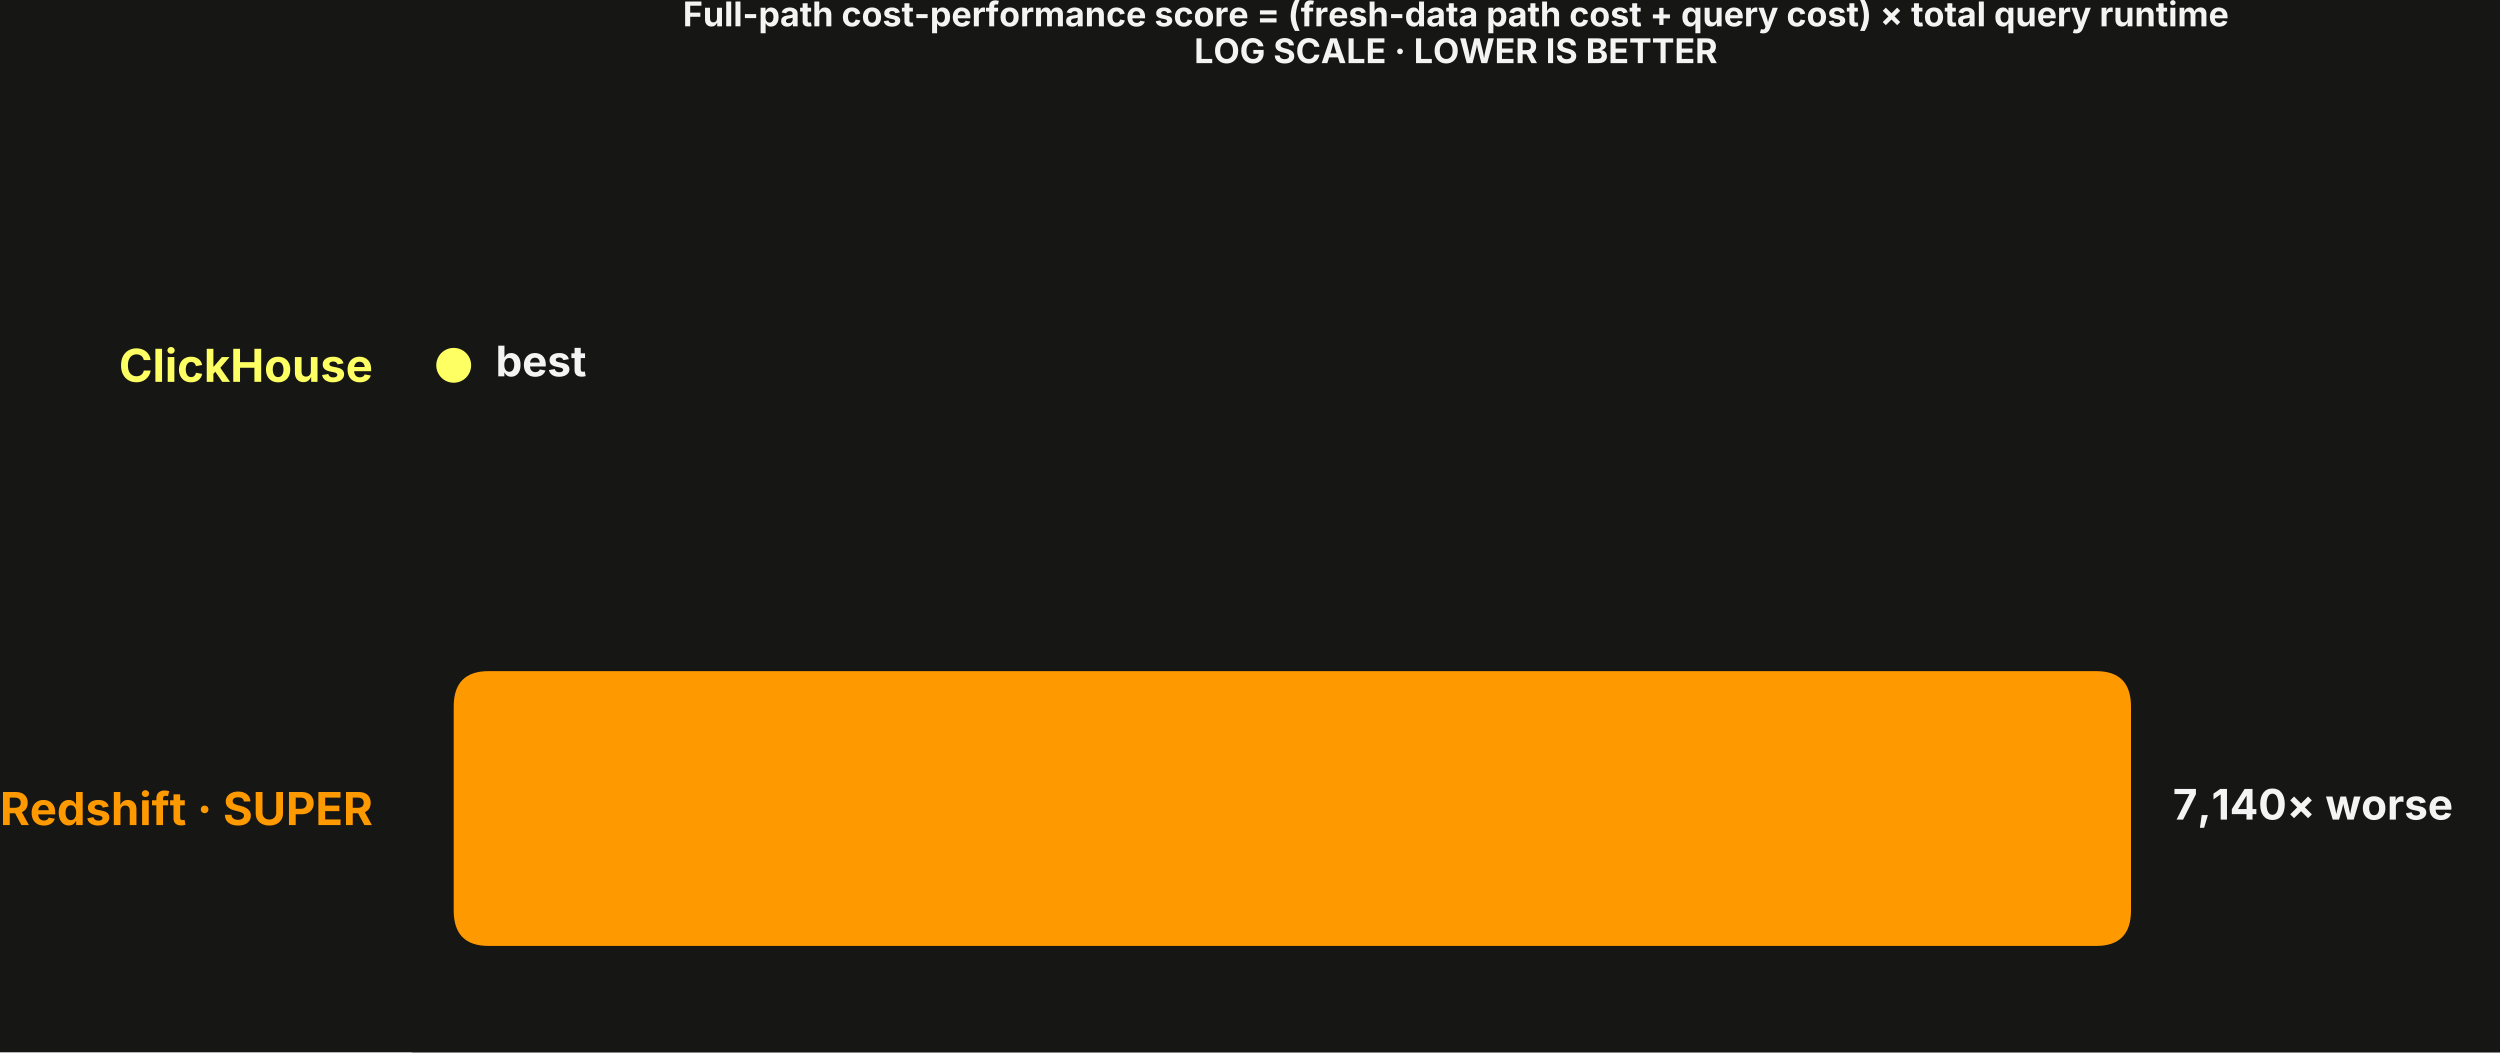
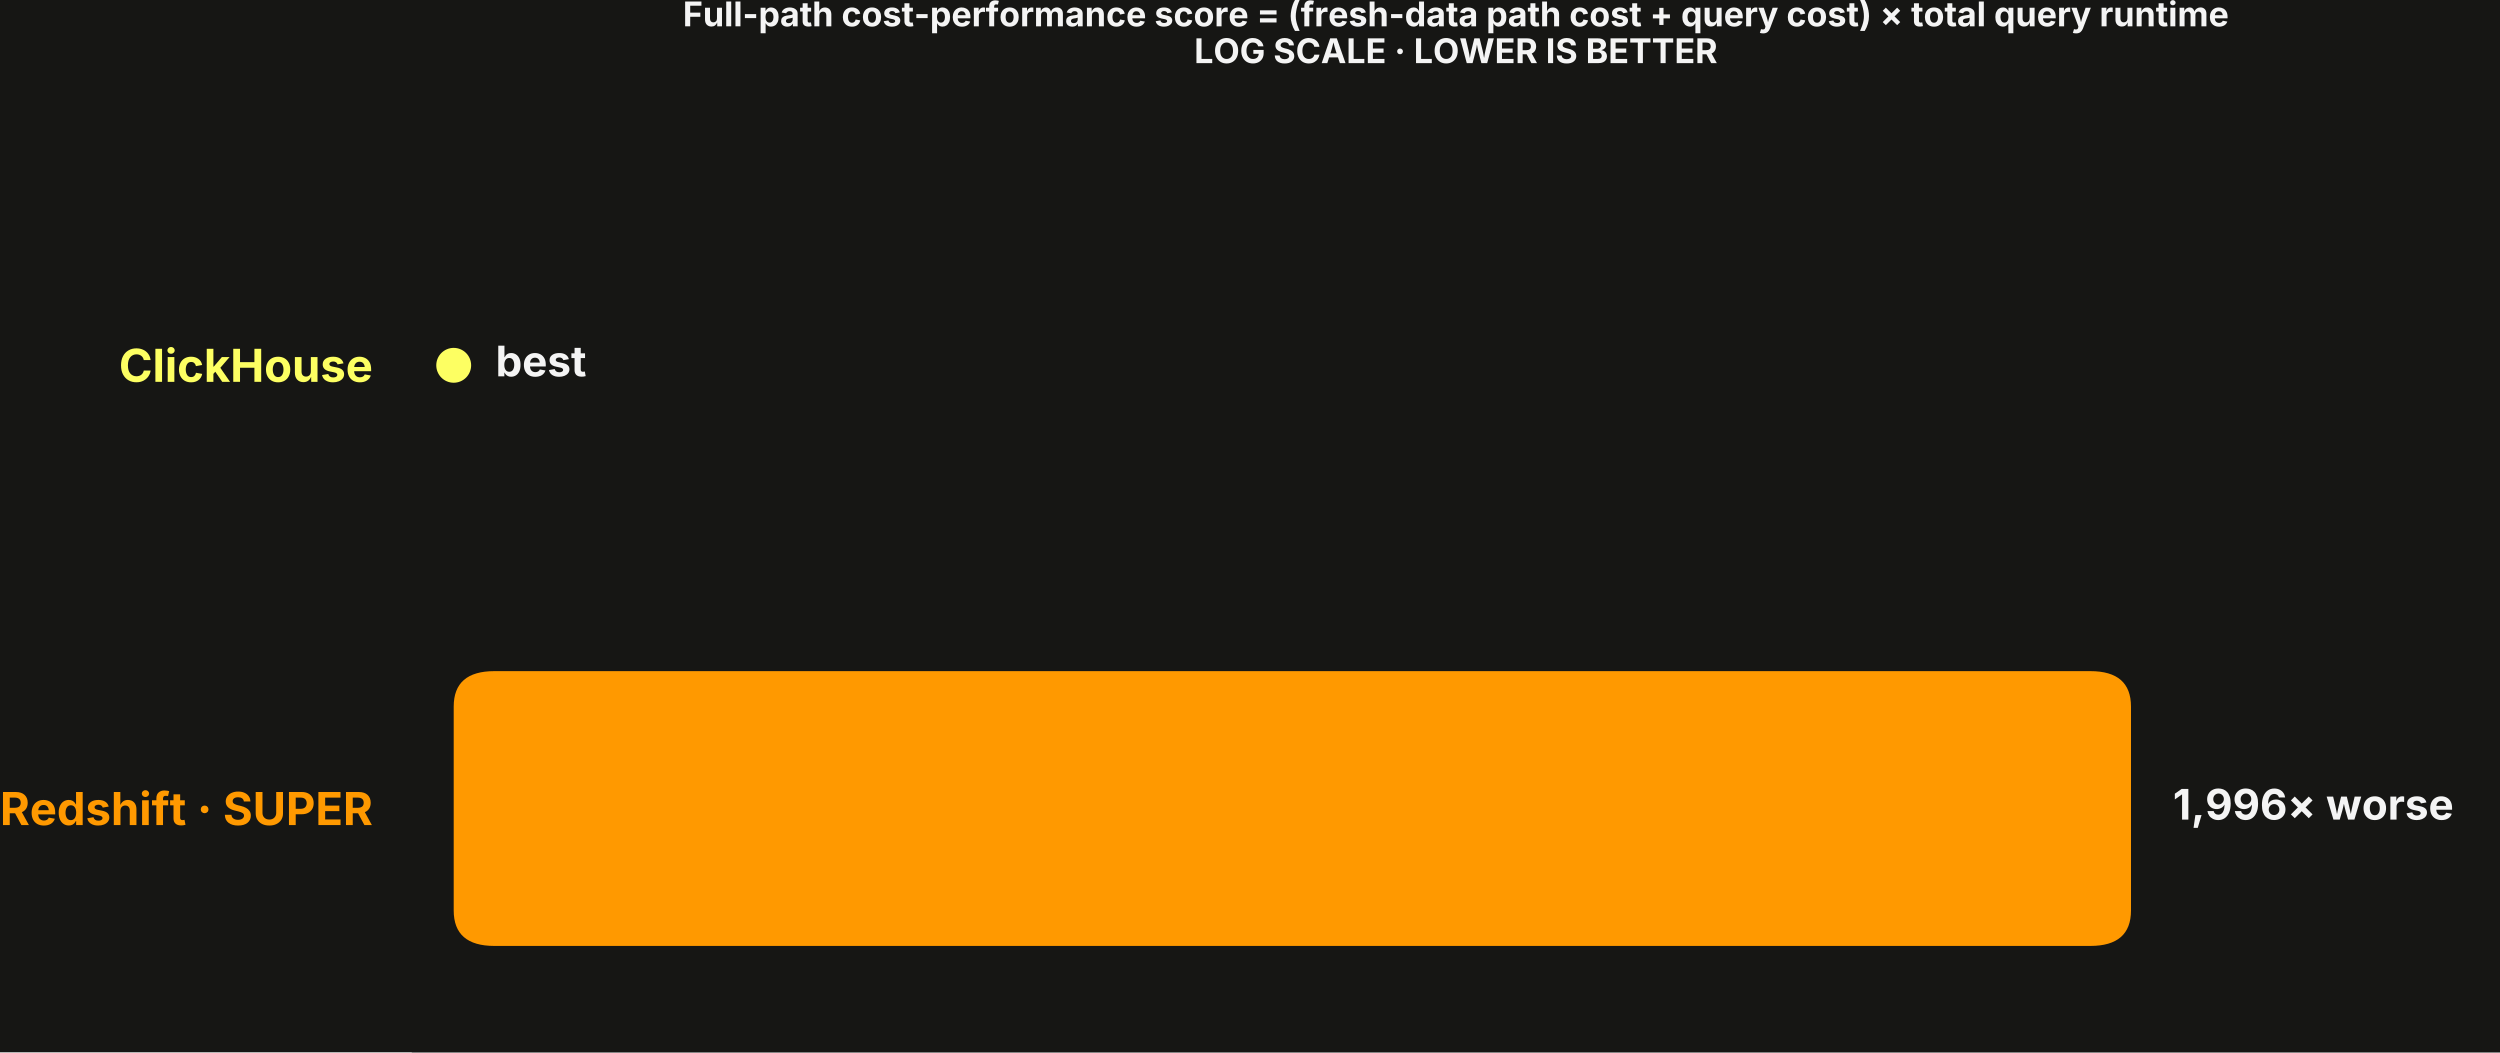
<svg xmlns="http://www.w3.org/2000/svg" xmlns:xlink="http://www.w3.org/1999/xlink" width="770.461pt" height="324.305pt" viewBox="0 0 770.461 324.305" version="1.1">
  <defs>
    <style type="text/css">*{stroke-linejoin: round; stroke-linecap: butt}</style>
  </defs>
  <g id="figure_1">
    <g id="patch_1">
      <path d="M 0 324.305  L 770.461 324.305  L 770.461 0  L 0 0  z " style="fill: #161614" />
    </g>
    <g id="axes_1">
      <g id="patch_2">
        <path d="M 126.901 324.305  L 770.461 324.305  L 770.461 37.456  L 126.901 37.456  z " style="fill: #161614" />
      </g>
      <g id="patch_3">
-         <path d="M 150.554 291.522  L 646.008 291.522  Q 656.739 291.522 656.739 280.594  L 656.739 217.761  Q 656.739 206.833 646.008 206.833  L 150.554 206.833  Q 139.824 206.833 139.824 217.761  L 139.824 280.594  Q 139.824 291.522 150.554 291.522  z " clip-path="url(#p7a62315158)" style="fill: #ff9900" />
+         <path d="M 152.355 291.522  L 644.208 291.522  Q 656.739 291.522 656.739 280.594  L 656.739 217.761  Q 656.739 206.833 644.208 206.833  L 152.355 206.833  Q 139.824 206.833 139.824 217.761  L 139.824 280.594  Q 139.824 291.522 152.355 291.522  z " clip-path="url(#p4e7bd87a25)" style="fill: #ff9900" />
      </g>
      <g id="matplotlib.axis_1" />
      <g id="matplotlib.axis_2">
        <g id="ytick_1">
          <g id="line2d_1" />
          <g id="text_1">
            <g style="fill: #fdff62" transform="translate(36.65812 117.6759) scale(0.14 -0.14)">
              <defs>
                <path id="Inter-Bold-43" d="M 2456 -63  Q 1834 -63 1346 218  Q 859 500 576 1034  Q 294 1569 294 2325  Q 294 3084 578 3620  Q 863 4156 1353 4437  Q 1844 4719 2456 4719  Q 2984 4719 3412 4523  Q 3841 4328 4116 3958  Q 4391 3588 4459 3066  L 3494 3066  Q 3428 3444 3151 3658  Q 2875 3872 2475 3872  Q 1931 3872 1597 3469  Q 1263 3066 1263 2325  Q 1263 1569 1598 1176  Q 1934 784 2472 784  Q 2869 784 3148 998  Q 3428 1213 3497 1594  L 4463 1594  Q 4409 1159 4156 782  Q 3903 406 3473 171  Q 3044 -63 2456 -63  z " transform="scale(0.015625)" />
                <path id="Inter-Bold-6c" d="M 1338 4656  L 1338 0  L 400 0  L 400 4656  L 1338 4656  z " transform="scale(0.015625)" />
                <path id="Inter-Bold-69" d="M 400 0  L 400 3494  L 1338 3494  L 1338 0  L 400 0  z M 871 3950  Q 658 3950 508 4090  Q 358 4231 358 4431  Q 358 4631 508 4772  Q 658 4913 871 4913  Q 1083 4913 1234 4772  Q 1386 4631 1386 4431  Q 1386 4231 1234 4090  Q 1083 3950 871 3950  z " transform="scale(0.015625)" />
                <path id="Inter-Bold-63" d="M 1963 -69  Q 1434 -69 1051 157  Q 669 384 461 789  Q 253 1194 253 1731  Q 253 2272 461 2678  Q 669 3084 1051 3311  Q 1434 3538 1963 3538  Q 2584 3538 3000 3227  Q 3416 2916 3516 2375  L 2644 2213  Q 2584 2484 2414 2642  Q 2244 2800 1972 2800  Q 1597 2800 1403 2504  Q 1209 2209 1209 1734  Q 1209 1266 1403 967  Q 1597 669 1972 669  Q 2244 669 2419 833  Q 2594 997 2650 1278  L 3522 1119  Q 3422 566 3006 248  Q 2591 -69 1963 -69  z " transform="scale(0.015625)" />
                <path id="Inter-Bold-6b" d="M 400 0  L 400 4656  L 1338 4656  L 1338 2150  L 1391 2150  L 2534 3494  L 3619 3494  L 2313 1978  L 3684 0  L 2581 0  L 1606 1425  L 1338 1122  L 1338 0  L 400 0  z " transform="scale(0.015625)" />
                <path id="Inter-Bold-48" d="M 422 0  L 422 4656  L 1375 4656  L 1375 2775  L 3403 2775  L 3403 4656  L 4359 4656  L 4359 0  L 3403 0  L 3403 1984  L 1375 1984  L 1375 0  L 422 0  z " transform="scale(0.015625)" />
                <path id="Inter-Bold-6f" d="M 1963 -69  Q 1438 -69 1053 157  Q 669 384 461 789  Q 253 1194 253 1731  Q 253 2272 461 2678  Q 669 3084 1053 3311  Q 1438 3538 1963 3538  Q 2488 3538 2872 3311  Q 3256 3084 3464 2678  Q 3672 2272 3672 1731  Q 3672 1194 3464 789  Q 3256 384 2872 157  Q 2488 -69 1963 -69  z M 1963 669  Q 2338 669 2528 972  Q 2719 1275 2719 1734  Q 2719 2197 2528 2498  Q 2338 2800 1963 2800  Q 1588 2800 1398 2498  Q 1209 2197 1209 1734  Q 1209 1275 1398 972  Q 1588 669 1963 669  z " transform="scale(0.015625)" />
                <path id="Inter-Bold-75" d="M 1603 -44  Q 1059 -44 729 306  Q 400 656 400 1272  L 400 3494  L 1338 3494  L 1338 1434  Q 1338 1109 1506 925  Q 1675 741 1969 741  Q 2269 741 2458 933  Q 2647 1125 2647 1472  L 2647 3494  L 3588 3494  L 3588 0  L 2700 0  L 2688 725  Q 2541 353 2270 154  Q 2000 -44 1603 -44  z " transform="scale(0.015625)" />
                <path id="Inter-Bold-73" d="M 1788 -69  Q 1156 -69 745 200  Q 334 469 244 956  L 1116 1106  Q 1250 619 1816 619  Q 2084 619 2239 720  Q 2394 822 2394 978  Q 2394 1244 1944 1338  L 1341 1463  Q 334 1669 334 2453  Q 334 2956 737 3247  Q 1141 3538 1803 3538  Q 2425 3538 2794 3284  Q 3163 3031 3259 2606  L 2428 2459  Q 2372 2638 2222 2752  Q 2072 2866 1816 2866  Q 1584 2866 1428 2767  Q 1272 2669 1272 2513  Q 1272 2381 1373 2289  Q 1475 2197 1722 2147  L 2350 2022  Q 3350 1819 3350 1078  Q 3350 734 3150 476  Q 2950 219 2597 75  Q 2244 -69 1788 -69  z " transform="scale(0.015625)" />
                <path id="Inter-Bold-65" d="M 1978 -69  Q 1444 -69 1056 150  Q 669 369 461 772  Q 253 1175 253 1728  Q 253 2269 461 2675  Q 669 3081 1045 3309  Q 1422 3538 1931 3538  Q 2388 3538 2759 3344  Q 3131 3150 3351 2756  Q 3572 2363 3572 1766  L 3572 1503  L 1181 1503  Q 1197 1075 1419 856  Q 1641 638 1994 638  Q 2241 638 2417 742  Q 2594 847 2669 1050  L 3519 891  Q 3391 456 2989 193  Q 2588 -69 1978 -69  z M 1188 2091  L 2669 2091  Q 2634 2431 2450 2631  Q 2266 2831 1941 2831  Q 1603 2831 1409 2623  Q 1216 2416 1188 2091  z " transform="scale(0.015625)" />
              </defs>
              <use xlink:href="#Inter-Bold-43" />
              <use xlink:href="#Inter-Bold-6c" transform="translate(73.97461 0)" />
              <use xlink:href="#Inter-Bold-69" transform="translate(101.0742 0)" />
              <use xlink:href="#Inter-Bold-63" transform="translate(128.1738 0)" />
              <use xlink:href="#Inter-Bold-6b" transform="translate(187.0117 0)" />
              <use xlink:href="#Inter-Bold-48" transform="translate(245.0195 0)" />
              <use xlink:href="#Inter-Bold-6f" transform="translate(319.7266 0)" />
              <use xlink:href="#Inter-Bold-75" transform="translate(381.0547 0)" />
              <use xlink:href="#Inter-Bold-73" transform="translate(443.3105 0)" />
              <use xlink:href="#Inter-Bold-65" transform="translate(499.3164 0)" />
            </g>
          </g>
        </g>
        <g id="ytick_2">
          <g id="line2d_2" />
          <g id="text_2">
            <g style="fill: #ff9900" transform="translate(0 254.2701) scale(0.14 -0.14)">
              <defs>
                <path id="Inter-Bold-52" d="M 422 0  L 422 4656  L 2238 4656  Q 3031 4656 3467 4242  Q 3903 3828 3903 3141  Q 3903 2663 3690 2323  Q 3478 1984 3078 1816  L 4069 0  L 3013 0  L 2125 1663  L 1375 1663  L 1375 0  L 422 0  z M 1375 2434  L 2063 2434  Q 2919 2434 2919 3141  Q 2919 3494 2708 3681  Q 2497 3869 2059 3869  L 1375 3869  L 1375 2434  z " transform="scale(0.015625)" />
                <path id="Inter-Bold-64" d="M 1678 -59  Q 1275 -59 953 148  Q 631 356 442 757  Q 253 1159 253 1741  Q 253 2338 447 2738  Q 641 3138 962 3338  Q 1284 3538 1672 3538  Q 1969 3538 2166 3438  Q 2363 3338 2483 3191  Q 2603 3044 2666 2906  L 2697 2906  L 2697 4656  L 3634 4656  L 3634 0  L 2713 0  L 2713 559  L 2666 559  Q 2600 419 2478 276  Q 2356 134 2159 37  Q 1963 -59 1678 -59  z M 1966 694  Q 2322 694 2519 981  Q 2716 1269 2716 1744  Q 2716 2219 2520 2503  Q 2325 2788 1966 2788  Q 1597 2788 1406 2495  Q 1216 2203 1216 1744  Q 1216 1281 1408 987  Q 1600 694 1966 694  z " transform="scale(0.015625)" />
                <path id="Inter-Bold-68" d="M 1338 2022  L 1338 0  L 400 0  L 400 4656  L 1319 4656  L 1319 2825  Q 1472 3166 1734 3352  Q 1997 3538 2384 3538  Q 2928 3538 3258 3188  Q 3588 2838 3588 2222  L 3588 0  L 2647 0  L 2647 2059  Q 2647 2384 2480 2568  Q 2313 2753 2016 2753  Q 1716 2753 1527 2561  Q 1338 2369 1338 2022  z " transform="scale(0.015625)" />
                <path id="Inter-Bold-66" d="M 2344 3494  L 2344 2778  L 1613 2778  L 1613 0  L 678 0  L 678 2778  L 63 2778  L 63 3494  L 678 3494  L 678 3763  Q 678 4319 1003 4597  Q 1328 4875 1813 4875  Q 2034 4875 2215 4840  Q 2397 4806 2484 4778  L 2316 4072  Q 2259 4088 2176 4103  Q 2094 4119 2003 4119  Q 1788 4119 1700 4017  Q 1613 3916 1613 3731  L 1613 3494  L 2344 3494  z " transform="scale(0.015625)" />
                <path id="Inter-Bold-74" d="M 2134 3494  L 2134 2778  L 1481 2778  L 1481 1022  Q 1481 697 1800 697  Q 1853 697 1948 711  Q 2044 725 2097 738  L 2231 34  Q 2075 -13 1920 -31  Q 1766 -50 1625 -50  Q 1100 -50 822 204  Q 544 459 544 941  L 544 2778  L 63 2778  L 63 3494  L 544 3494  L 544 4325  L 1481 4325  L 1481 3494  L 2134 3494  z " transform="scale(0.015625)" />
                <path id="Inter-Bold-20" transform="scale(0.015625)" />
                <path id="Inter-Bold-b7" d="M 1069 1669  Q 841 1669 684 1823  Q 528 1978 528 2206  Q 528 2434 684 2589  Q 841 2744 1069 2744  Q 1297 2744 1453 2589  Q 1609 2434 1609 2206  Q 1609 1978 1453 1823  Q 1297 1669 1069 1669  z " transform="scale(0.015625)" />
                <path id="Inter-Bold-53" d="M 2128 -69  Q 1288 -69 786 317  Q 284 703 266 1444  L 1194 1444  Q 1219 1091 1476 914  Q 1734 738 2119 738  Q 2500 738 2733 902  Q 2966 1066 2966 1331  Q 2966 1572 2755 1700  Q 2544 1828 2163 1922  L 1650 2050  Q 1059 2194 725 2501  Q 391 2809 391 3316  Q 391 3738 617 4053  Q 844 4369 1239 4544  Q 1634 4719 2141 4719  Q 2656 4719 3040 4542  Q 3425 4366 3640 4052  Q 3856 3738 3863 3328  L 2941 3328  Q 2916 3609 2702 3762  Q 2488 3916 2131 3916  Q 1766 3916 1567 3764  Q 1369 3613 1369 3378  Q 1369 3119 1592 2991  Q 1816 2863 2113 2791  L 2534 2688  Q 2925 2597 3240 2426  Q 3556 2256 3740 1986  Q 3925 1716 3925 1325  Q 3925 691 3451 311  Q 2978 -69 2128 -69  z " transform="scale(0.015625)" />
                <path id="Inter-Bold-55" d="M 2344 -66  Q 1763 -66 1331 146  Q 900 359 661 742  Q 422 1125 422 1634  L 422 4656  L 1375 4656  L 1375 1713  Q 1375 1306 1639 1042  Q 1903 778 2344 778  Q 2781 778 3045 1042  Q 3309 1306 3309 1713  L 3309 4656  L 4266 4656  L 4266 1634  Q 4266 1125 4023 742  Q 3781 359 3350 146  Q 2919 -66 2344 -66  z " transform="scale(0.015625)" />
                <path id="Inter-Bold-50" d="M 422 0  L 422 4656  L 2238 4656  Q 2769 4656 3141 4454  Q 3513 4253 3708 3898  Q 3903 3544 3903 3084  Q 3903 2622 3704 2270  Q 3506 1919 3128 1720  Q 2750 1522 2216 1522  L 1375 1522  L 1375 0  L 422 0  z M 1375 2291  L 2063 2291  Q 2500 2291 2709 2512  Q 2919 2734 2919 3084  Q 2919 3438 2709 3653  Q 2500 3869 2059 3869  L 1375 3869  L 1375 2291  z " transform="scale(0.015625)" />
                <path id="Inter-Bold-45" d="M 422 0  L 422 4656  L 3538 4656  L 3538 3866  L 1375 3866  L 1375 2741  L 3375 2741  L 3375 1963  L 1375 1963  L 1375 791  L 3544 791  L 3544 0  L 422 0  z " transform="scale(0.015625)" />
              </defs>
              <use xlink:href="#Inter-Bold-52" />
              <use xlink:href="#Inter-Bold-65" transform="translate(65.67383 0)" />
              <use xlink:href="#Inter-Bold-64" transform="translate(125.2441 0)" />
              <use xlink:href="#Inter-Bold-73" transform="translate(188.2812 0)" />
              <use xlink:href="#Inter-Bold-68" transform="translate(244.2871 0)" />
              <use xlink:href="#Inter-Bold-69" transform="translate(306.543 0)" />
              <use xlink:href="#Inter-Bold-66" transform="translate(333.6426 0)" />
              <use xlink:href="#Inter-Bold-74" transform="translate(373.4375 0)" />
              <use xlink:href="#Inter-Bold-20" transform="translate(410.0586 0)" />
              <use xlink:href="#Inter-Bold-b7" transform="translate(433.7402 0)" />
              <use xlink:href="#Inter-Bold-20" transform="translate(467.1387 0)" />
              <use xlink:href="#Inter-Bold-53" transform="translate(490.8203 0)" />
              <use xlink:href="#Inter-Bold-55" transform="translate(556.2988 0)" />
              <use xlink:href="#Inter-Bold-50" transform="translate(629.4922 0)" />
              <use xlink:href="#Inter-Bold-45" transform="translate(694.2871 0)" />
              <use xlink:href="#Inter-Bold-52" transform="translate(755.0293 0)" />
            </g>
          </g>
        </g>
      </g>
      <g id="text_3">
        <g style="fill: #f4f4f4" transform="translate(152.7464 115.9857) scale(0.13 -0.13)">
          <defs>
            <path id="Inter-Bold-62" d="M 2356 -59  Q 2072 -59 1875 37  Q 1678 134 1554 276  Q 1431 419 1366 559  L 1322 559  L 1322 0  L 400 0  L 400 4656  L 1338 4656  L 1338 2906  L 1366 2906  Q 1428 3044 1548 3191  Q 1669 3338 1867 3438  Q 2066 3538 2363 3538  Q 2750 3538 3072 3338  Q 3394 3138 3586 2738  Q 3778 2338 3778 1741  Q 3778 1159 3590 757  Q 3403 356 3081 148  Q 2759 -59 2356 -59  z M 2069 694  Q 2434 694 2626 987  Q 2819 1281 2819 1744  Q 2819 2203 2628 2495  Q 2438 2788 2069 2788  Q 1706 2788 1511 2503  Q 1316 2219 1316 1744  Q 1316 1269 1512 981  Q 1709 694 2069 694  z " transform="scale(0.015625)" />
          </defs>
          <use xlink:href="#Inter-Bold-62" />
          <use xlink:href="#Inter-Bold-65" transform="translate(63.03711 0)" />
          <use xlink:href="#Inter-Bold-73" transform="translate(122.6074 0)" />
          <use xlink:href="#Inter-Bold-74" transform="translate(178.6133 0)" />
        </g>
      </g>
      <g id="text_4">
-         <g style="fill: #f4f4f4" transform="translate(669.6621 252.5861) scale(0.13 -0.13)">
-           <defs>
-             <path id="Inter-Bold-37" d="M 553 0  L 2491 3838  L 2491 3869  L 234 3869  L 234 4656  L 3488 4656  L 3488 3856  L 1544 0  L 553 0  z " transform="scale(0.015625)" />
+         <g style="fill: #f4f4f4" transform="translate(669.6621 252.5952) scale(0.13 -0.13)">
+           <defs>
+             <path id="Inter-Bold-31" d="M 2341 4656  L 2341 0  L 1388 0  L 1388 3816  L 1356 3816  L 291 3063  L 291 3934  L 1319 4656  L 2341 4656  z " transform="scale(0.015625)" />
            <path id="Inter-Bold-2c" d="M 372 -1249  L 647 688  L 1584 688  L 1009 -1249  L 372 -1249  z " transform="scale(0.015625)" />
-             <path id="Inter-Bold-31" d="M 2341 4656  L 2341 0  L 1388 0  L 1388 3816  L 1356 3816  L 291 3063  L 291 3934  L 1319 4656  L 2341 4656  z " transform="scale(0.015625)" />
-             <path id="Inter-Bold-34" d="M 316 828  L 316 1581  L 2263 4656  L 3459 4656  L 3459 1597  L 4041 1597  L 4041 828  L 3459 828  L 3459 0  L 2544 0  L 2544 828  L 316 828  z M 2563 1597  L 2563 3606  L 2525 3606  L 1278 1634  L 1278 1597  L 2563 1597  z " transform="scale(0.015625)" />
-             <path id="Inter-Bold-30" d="M 2156 -63  Q 1275 -63 784 565  Q 294 1194 294 2325  Q 294 3456 786 4087  Q 1278 4719 2156 4719  Q 3038 4719 3530 4086  Q 4022 3453 4022 2325  Q 4022 1194 3531 565  Q 3041 -63 2156 -63  z M 2156 728  Q 2588 728 2819 1143  Q 3050 1559 3050 2325  Q 3050 3094 2819 3512  Q 2588 3931 2156 3931  Q 1728 3931 1497 3511  Q 1266 3091 1266 2325  Q 1266 1559 1495 1143  Q 1725 728 2156 728  z " transform="scale(0.015625)" />
+             <path id="Inter-Bold-39" d="M 1988 -69  Q 1528 -69 1173 112  Q 819 294 603 603  Q 388 913 341 1297  L 1284 1297  Q 1341 1047 1525 900  Q 1709 753 1988 753  Q 2447 753 2689 1156  Q 2931 1559 2931 2250  L 2900 2250  Q 2741 1947 2427 1772  Q 2113 1597 1731 1597  Q 1316 1597 992 1790  Q 669 1984 481 2325  Q 294 2666 294 3103  Q 294 3572 512 3940  Q 731 4309 1120 4518  Q 1509 4728 2028 4725  Q 2378 4722 2708 4603  Q 3038 4484 3298 4218  Q 3559 3953 3712 3517  Q 3866 3081 3866 2441  Q 3866 1656 3634 1093  Q 3403 531 2981 231  Q 2559 -69 1988 -69  z M 2022 2297  Q 2250 2297 2434 2411  Q 2619 2525 2726 2714  Q 2834 2903 2834 3134  Q 2834 3359 2729 3546  Q 2625 3734 2444 3848  Q 2263 3963 2028 3963  Q 1800 3963 1617 3852  Q 1434 3741 1328 3552  Q 1222 3363 1222 3128  Q 1222 2775 1448 2536  Q 1675 2297 2022 2297  z " transform="scale(0.015625)" />
+             <path id="Inter-Bold-36" d="M 2138 -63  Q 1781 -63 1451 56  Q 1122 175 861 439  Q 600 703 447 1140  Q 294 1578 294 2219  Q 294 3000 525 3561  Q 756 4122 1178 4420  Q 1600 4719 2172 4719  Q 2631 4719 2984 4541  Q 3338 4363 3553 4055  Q 3769 3747 3816 3366  L 2878 3366  Q 2819 3613 2633 3755  Q 2447 3897 2172 3897  Q 1713 3897 1472 3497  Q 1231 3097 1231 2409  L 1263 2409  Q 1419 2713 1734 2886  Q 2050 3059 2431 3059  Q 2841 3059 3166 2865  Q 3491 2672 3678 2333  Q 3866 1994 3866 1556  Q 3866 1084 3647 718  Q 3428 353 3039 145  Q 2650 -63 2138 -63  z M 2131 694  Q 2475 694 2706 934  Q 2938 1175 2938 1531  Q 2938 1881 2711 2122  Q 2484 2363 2138 2363  Q 1909 2363 1725 2248  Q 1541 2134 1434 1945  Q 1328 1756 1328 1528  Q 1328 1300 1433 1109  Q 1538 919 1719 806  Q 1900 694 2131 694  z " transform="scale(0.015625)" />
            <path id="Inter-Bold-d7" d="M 3241 216  L 2178 1275  L 1116 216  L 534 794  L 1594 1856  L 534 2916  L 1116 3503  L 2178 2438  L 3241 3503  L 3819 2916  L 2759 1856  L 3819 794  L 3241 216  z " transform="scale(0.015625)" />
            <path id="Inter-Bold-77" d="M 1128 0  L 97 3494  L 1081 3494  L 1384 2203  Q 1447 1913 1522 1578  Q 1597 1244 1669 853  Q 1741 1234 1820 1570  Q 1900 1906 1972 2203  L 2291 3494  L 3153 3494  L 3466 2203  Q 3531 1906 3611 1572  Q 3691 1238 3766 850  Q 3831 1238 3903 1572  Q 3975 1906 4044 2203  L 4347 3494  L 5344 3494  L 4306 0  L 3353 0  L 2966 1347  Q 2900 1572 2839 1853  Q 2778 2134 2716 2409  Q 2656 2134 2593 1851  Q 2531 1569 2469 1347  L 2081 0  L 1128 0  z " transform="scale(0.015625)" />
            <path id="Inter-Bold-72" d="M 400 0  L 400 3494  L 1306 3494  L 1306 2884  L 1344 2884  Q 1441 3206 1667 3373  Q 1894 3541 2188 3541  Q 2347 3541 2491 3509  L 2491 2672  Q 2428 2691 2308 2705  Q 2188 2719 2084 2719  Q 1759 2719 1548 2516  Q 1338 2313 1338 1988  L 1338 0  L 400 0  z " transform="scale(0.015625)" />
          </defs>
-           <use xlink:href="#Inter-Bold-37" />
-           <use xlink:href="#Inter-Bold-2c" transform="translate(58.1543 0)" />
-           <use xlink:href="#Inter-Bold-31" transform="translate(91.55273 0)" />
-           <use xlink:href="#Inter-Bold-34" transform="translate(134.668 0)" />
-           <use xlink:href="#Inter-Bold-30" transform="translate(202.2949 0)" />
-           <use xlink:href="#Inter-Bold-d7" transform="translate(269.7266 0)" />
-           <use xlink:href="#Inter-Bold-20" transform="translate(337.5977 0)" />
-           <use xlink:href="#Inter-Bold-77" transform="translate(361.2793 0)" />
-           <use xlink:href="#Inter-Bold-6f" transform="translate(446.2891 0)" />
-           <use xlink:href="#Inter-Bold-72" transform="translate(507.6172 0)" />
-           <use xlink:href="#Inter-Bold-73" transform="translate(548.3398 0)" />
-           <use xlink:href="#Inter-Bold-65" transform="translate(604.3457 0)" />
+           <use xlink:href="#Inter-Bold-31" />
+           <use xlink:href="#Inter-Bold-2c" transform="translate(43.11523 0)" />
+           <use xlink:href="#Inter-Bold-39" transform="translate(76.51367 0)" />
+           <use xlink:href="#Inter-Bold-39" transform="translate(141.4551 0)" />
+           <use xlink:href="#Inter-Bold-36" transform="translate(206.3965 0)" />
+           <use xlink:href="#Inter-Bold-d7" transform="translate(271.3379 0)" />
+           <use xlink:href="#Inter-Bold-20" transform="translate(339.209 0)" />
+           <use xlink:href="#Inter-Bold-77" transform="translate(362.8906 0)" />
+           <use xlink:href="#Inter-Bold-6f" transform="translate(447.9004 0)" />
+           <use xlink:href="#Inter-Bold-72" transform="translate(509.2285 0)" />
+           <use xlink:href="#Inter-Bold-73" transform="translate(549.9512 0)" />
+           <use xlink:href="#Inter-Bold-65" transform="translate(605.957 0)" />
        </g>
      </g>
      <g id="text_5">
        <g style="fill: #f4f4f4" transform="translate(210.4561 8.106328) scale(0.105 -0.105)">
          <defs>
            <path id="Inter-Bold-46" d="M 422 0  L 422 4656  L 3484 4656  L 3484 3866  L 1375 3866  L 1375 2566  L 3278 2566  L 3278 1788  L 1375 1788  L 1375 0  L 422 0  z " transform="scale(0.015625)" />
            <path id="Inter-Bold-2d" d="M 2556 2291  L 2556 1541  L 438 1541  L 438 2291  L 2556 2291  z " transform="scale(0.015625)" />
            <path id="Inter-Bold-70" d="M 400 -1306  L 400 3494  L 1322 3494  L 1322 2906  L 1366 2906  Q 1428 3044 1548 3191  Q 1669 3338 1867 3438  Q 2066 3538 2363 3538  Q 2750 3538 3072 3338  Q 3394 3138 3586 2738  Q 3778 2338 3778 1741  Q 3778 1159 3590 757  Q 3403 356 3081 148  Q 2759 -59 2356 -59  Q 2072 -59 1875 37  Q 1678 134 1554 276  Q 1431 419 1366 559  L 1338 559  L 1338 -1306  L 400 -1306  z M 2069 694  Q 2434 694 2626 987  Q 2819 1281 2819 1744  Q 2819 2203 2628 2495  Q 2438 2788 2069 2788  Q 1706 2788 1511 2503  Q 1316 2219 1316 1744  Q 1316 1269 1512 981  Q 1709 694 2069 694  z " transform="scale(0.015625)" />
            <path id="Inter-Bold-61" d="M 1375 -69  Q 875 -69 544 195  Q 213 459 213 978  Q 213 1369 400 1591  Q 588 1813 888 1916  Q 1188 2019 1531 2050  Q 1981 2094 2179 2142  Q 2378 2191 2378 2363  L 2378 2378  Q 2378 2600 2236 2722  Q 2094 2844 1831 2844  Q 1559 2844 1393 2726  Q 1228 2609 1172 2441  L 313 2584  Q 447 3038 848 3288  Q 1250 3538 1834 3538  Q 2209 3538 2548 3419  Q 2888 3300 3102 3039  Q 3316 2778 3316 2353  L 3316 0  L 2428 0  L 2428 484  L 2397 484  Q 2269 241 2016 86  Q 1763 -69 1375 -69  z M 1641 591  Q 1969 591 2176 781  Q 2384 972 2384 1250  L 2384 1628  Q 2328 1588 2201 1558  Q 2075 1528 1934 1504  Q 1794 1481 1691 1469  Q 1431 1431 1272 1322  Q 1113 1213 1113 1003  Q 1113 800 1261 695  Q 1409 591 1641 591  z " transform="scale(0.015625)" />
            <path id="Inter-Bold-6d" d="M 400 0  L 400 3494  L 1269 3494  L 1306 2816  Q 1447 3197 1719 3372  Q 1991 3547 2303 3547  Q 2966 3547 3203 2763  Q 3350 3166 3658 3356  Q 3966 3547 4325 3547  Q 4806 3547 5123 3236  Q 5441 2925 5441 2356  L 5441 0  L 4503 0  L 4503 2178  Q 4503 2472 4342 2617  Q 4181 2763 3947 2763  Q 3681 2763 3526 2594  Q 3372 2425 3372 2150  L 3372 0  L 2466 0  L 2466 2203  Q 2466 2459 2314 2611  Q 2163 2763 1922 2763  Q 1675 2763 1506 2595  Q 1338 2428 1338 2113  L 1338 0  L 400 0  z " transform="scale(0.015625)" />
            <path id="Inter-Bold-6e" d="M 1338 2022  L 1338 0  L 400 0  L 400 3494  L 1284 3494  L 1297 2772  Q 1444 3138 1712 3338  Q 1981 3538 2384 3538  Q 2928 3538 3256 3188  Q 3584 2838 3584 2222  L 3584 0  L 2647 0  L 2647 2059  Q 2647 2384 2480 2568  Q 2313 2753 2016 2753  Q 1716 2753 1527 2561  Q 1338 2369 1338 2022  z " transform="scale(0.015625)" />
            <path id="Inter-Bold-3d" d="M 616 719  L 616 1506  L 3731 1506  L 3731 719  L 616 719  z M 616 2216  L 616 3000  L 3731 3000  L 3731 2216  L 616 2216  z " transform="scale(0.015625)" />
            <path id="Inter-Bold-28" d="M 528 1897  Q 528 2413 631 2973  Q 734 3534 917 4048  Q 1100 4563 1334 4941  L 2206 4941  Q 1978 4456 1817 3931  Q 1656 3406 1570 2886  Q 1484 2366 1484 1897  Q 1484 1488 1557 1073  Q 1631 659 1790 185  Q 1950 -288 2206 -872  L 1334 -872  Q 938 -216 733 489  Q 528 1194 528 1897  z " transform="scale(0.015625)" />
            <path id="Inter-Bold-2b" d="M 1775 256  L 1775 1484  L 572 1484  L 572 2234  L 1775 2234  L 1775 3463  L 2569 3463  L 2569 2234  L 3775 2234  L 3775 1484  L 2569 1484  L 2569 256  L 1775 256  z " transform="scale(0.015625)" />
            <path id="Inter-Bold-71" d="M 3634 -1306  L 2697 -1306  L 2697 559  L 2666 559  Q 2600 419 2478 276  Q 2356 134 2159 37  Q 1963 -59 1678 -59  Q 1275 -59 953 148  Q 631 356 442 757  Q 253 1159 253 1741  Q 253 2338 447 2738  Q 641 3138 962 3338  Q 1284 3538 1672 3538  Q 1969 3538 2166 3438  Q 2363 3338 2483 3191  Q 2603 3044 2666 2906  L 2713 2906  L 2713 3494  L 3634 3494  L 3634 -1306  z M 1966 694  Q 2322 694 2519 981  Q 2716 1269 2716 1744  Q 2716 2219 2520 2503  Q 2325 2788 1966 2788  Q 1597 2788 1406 2495  Q 1216 2203 1216 1744  Q 1216 1281 1408 987  Q 1600 694 1966 694  z " transform="scale(0.015625)" />
            <path id="Inter-Bold-79" d="M 375 -1238  L 591 -531  L 706 -559  Q 991 -638 1172 -548  Q 1353 -459 1384 -197  L 1409 -9  L 97 3494  L 1094 3494  L 1681 1681  Q 1753 1453 1803 1226  Q 1853 1000 1903 769  Q 1959 1003 2020 1229  Q 2081 1456 2156 1681  L 2769 3494  L 3753 3494  L 2269 -413  Q 2109 -834 1811 -1082  Q 1513 -1331 988 -1331  Q 800 -1331 637 -1304  Q 475 -1278 375 -1238  z " transform="scale(0.015625)" />
            <path id="Inter-Bold-29" d="M 209 -872  Q 469 -278 626 195  Q 784 669 856 1081  Q 928 1494 928 1897  Q 928 2366 842 2886  Q 756 3406 595 3931  Q 434 4456 209 4941  L 1078 4941  Q 1316 4563 1497 4048  Q 1678 3534 1781 2973  Q 1884 2413 1884 1897  Q 1884 1191 1678 486  Q 1472 -219 1078 -872  L 209 -872  z " transform="scale(0.015625)" />
          </defs>
          <use xlink:href="#Inter-Bold-46" />
          <use xlink:href="#Inter-Bold-75" transform="translate(58.69141 0)" />
          <use xlink:href="#Inter-Bold-6c" transform="translate(120.9473 0)" />
          <use xlink:href="#Inter-Bold-6c" transform="translate(148.0469 0)" />
          <use xlink:href="#Inter-Bold-2d" transform="translate(175.1465 0)" />
          <use xlink:href="#Inter-Bold-70" transform="translate(221.9238 0)" />
          <use xlink:href="#Inter-Bold-61" transform="translate(284.9609 0)" />
          <use xlink:href="#Inter-Bold-74" transform="translate(343.0176 0)" />
          <use xlink:href="#Inter-Bold-68" transform="translate(379.6387 0)" />
          <use xlink:href="#Inter-Bold-20" transform="translate(441.8945 0)" />
          <use xlink:href="#Inter-Bold-63" transform="translate(465.5762 0)" />
          <use xlink:href="#Inter-Bold-6f" transform="translate(524.4141 0)" />
          <use xlink:href="#Inter-Bold-73" transform="translate(585.7422 0)" />
          <use xlink:href="#Inter-Bold-74" transform="translate(641.748 0)" />
          <use xlink:href="#Inter-Bold-2d" transform="translate(678.3691 0)" />
          <use xlink:href="#Inter-Bold-70" transform="translate(725.1465 0)" />
          <use xlink:href="#Inter-Bold-65" transform="translate(788.1836 0)" />
          <use xlink:href="#Inter-Bold-72" transform="translate(847.7539 0)" />
          <use xlink:href="#Inter-Bold-66" transform="translate(888.4766 0)" />
          <use xlink:href="#Inter-Bold-6f" transform="translate(928.2715 0)" />
          <use xlink:href="#Inter-Bold-72" transform="translate(989.5996 0)" />
          <use xlink:href="#Inter-Bold-6d" transform="translate(1030.322 0)" />
          <use xlink:href="#Inter-Bold-61" transform="translate(1121.582 0)" />
          <use xlink:href="#Inter-Bold-6e" transform="translate(1179.639 0)" />
          <use xlink:href="#Inter-Bold-63" transform="translate(1241.895 0)" />
          <use xlink:href="#Inter-Bold-65" transform="translate(1300.732 0)" />
          <use xlink:href="#Inter-Bold-20" transform="translate(1360.303 0)" />
          <use xlink:href="#Inter-Bold-73" transform="translate(1383.984 0)" />
          <use xlink:href="#Inter-Bold-63" transform="translate(1439.99 0)" />
          <use xlink:href="#Inter-Bold-6f" transform="translate(1498.828 0)" />
          <use xlink:href="#Inter-Bold-72" transform="translate(1560.156 0)" />
          <use xlink:href="#Inter-Bold-65" transform="translate(1600.879 0)" />
          <use xlink:href="#Inter-Bold-20" transform="translate(1660.449 0)" />
          <use xlink:href="#Inter-Bold-3d" transform="translate(1684.131 0)" />
          <use xlink:href="#Inter-Bold-20" transform="translate(1752.002 0)" />
          <use xlink:href="#Inter-Bold-28" transform="translate(1775.684 0)" />
          <use xlink:href="#Inter-Bold-66" transform="translate(1813.379 0)" />
          <use xlink:href="#Inter-Bold-72" transform="translate(1853.174 0)" />
          <use xlink:href="#Inter-Bold-65" transform="translate(1893.896 0)" />
          <use xlink:href="#Inter-Bold-73" transform="translate(1953.467 0)" />
          <use xlink:href="#Inter-Bold-68" transform="translate(2009.473 0)" />
          <use xlink:href="#Inter-Bold-2d" transform="translate(2071.729 0)" />
          <use xlink:href="#Inter-Bold-64" transform="translate(2118.506 0)" />
          <use xlink:href="#Inter-Bold-61" transform="translate(2181.543 0)" />
          <use xlink:href="#Inter-Bold-74" transform="translate(2239.6 0)" />
          <use xlink:href="#Inter-Bold-61" transform="translate(2276.221 0)" />
          <use xlink:href="#Inter-Bold-20" transform="translate(2334.277 0)" />
          <use xlink:href="#Inter-Bold-70" transform="translate(2357.959 0)" />
          <use xlink:href="#Inter-Bold-61" transform="translate(2420.996 0)" />
          <use xlink:href="#Inter-Bold-74" transform="translate(2479.053 0)" />
          <use xlink:href="#Inter-Bold-68" transform="translate(2515.674 0)" />
          <use xlink:href="#Inter-Bold-20" transform="translate(2577.93 0)" />
          <use xlink:href="#Inter-Bold-63" transform="translate(2601.611 0)" />
          <use xlink:href="#Inter-Bold-6f" transform="translate(2660.449 0)" />
          <use xlink:href="#Inter-Bold-73" transform="translate(2721.777 0)" />
          <use xlink:href="#Inter-Bold-74" transform="translate(2777.783 0)" />
          <use xlink:href="#Inter-Bold-20" transform="translate(2814.404 0)" />
          <use xlink:href="#Inter-Bold-2b" transform="translate(2838.086 0)" />
          <use xlink:href="#Inter-Bold-20" transform="translate(2905.957 0)" />
          <use xlink:href="#Inter-Bold-71" transform="translate(2929.639 0)" />
          <use xlink:href="#Inter-Bold-75" transform="translate(2992.676 0)" />
          <use xlink:href="#Inter-Bold-65" transform="translate(3054.932 0)" />
          <use xlink:href="#Inter-Bold-72" transform="translate(3114.502 0)" />
          <use xlink:href="#Inter-Bold-79" transform="translate(3155.225 0)" />
          <use xlink:href="#Inter-Bold-20" transform="translate(3215.43 0)" />
          <use xlink:href="#Inter-Bold-63" transform="translate(3239.111 0)" />
          <use xlink:href="#Inter-Bold-6f" transform="translate(3297.949 0)" />
          <use xlink:href="#Inter-Bold-73" transform="translate(3359.277 0)" />
          <use xlink:href="#Inter-Bold-74" transform="translate(3415.283 0)" />
          <use xlink:href="#Inter-Bold-29" transform="translate(3451.904 0)" />
          <use xlink:href="#Inter-Bold-20" transform="translate(3489.6 0)" />
          <use xlink:href="#Inter-Bold-d7" transform="translate(3513.281 0)" />
          <use xlink:href="#Inter-Bold-20" transform="translate(3581.152 0)" />
          <use xlink:href="#Inter-Bold-74" transform="translate(3604.834 0)" />
          <use xlink:href="#Inter-Bold-6f" transform="translate(3641.455 0)" />
          <use xlink:href="#Inter-Bold-74" transform="translate(3702.783 0)" />
          <use xlink:href="#Inter-Bold-61" transform="translate(3739.404 0)" />
          <use xlink:href="#Inter-Bold-6c" transform="translate(3797.461 0)" />
          <use xlink:href="#Inter-Bold-20" transform="translate(3824.561 0)" />
          <use xlink:href="#Inter-Bold-71" transform="translate(3848.242 0)" />
          <use xlink:href="#Inter-Bold-75" transform="translate(3911.279 0)" />
          <use xlink:href="#Inter-Bold-65" transform="translate(3973.535 0)" />
          <use xlink:href="#Inter-Bold-72" transform="translate(4033.105 0)" />
          <use xlink:href="#Inter-Bold-79" transform="translate(4073.828 0)" />
          <use xlink:href="#Inter-Bold-20" transform="translate(4134.033 0)" />
          <use xlink:href="#Inter-Bold-72" transform="translate(4157.715 0)" />
          <use xlink:href="#Inter-Bold-75" transform="translate(4198.438 0)" />
          <use xlink:href="#Inter-Bold-6e" transform="translate(4260.693 0)" />
          <use xlink:href="#Inter-Bold-74" transform="translate(4322.949 0)" />
          <use xlink:href="#Inter-Bold-69" transform="translate(4359.57 0)" />
          <use xlink:href="#Inter-Bold-6d" transform="translate(4386.67 0)" />
          <use xlink:href="#Inter-Bold-65" transform="translate(4477.93 0)" />
        </g>
        <g style="fill: #f4f4f4" transform="translate(368.0373 19.4565) scale(0.105 -0.105)">
          <defs>
            <path id="Inter-Bold-4c" d="M 422 0  L 422 4656  L 1375 4656  L 1375 791  L 3384 791  L 3384 0  L 422 0  z " transform="scale(0.015625)" />
            <path id="Inter-Bold-4f" d="M 2466 -63  Q 1850 -63 1358 218  Q 866 500 580 1034  Q 294 1569 294 2325  Q 294 3084 580 3620  Q 866 4156 1358 4437  Q 1850 4719 2466 4719  Q 3084 4719 3575 4437  Q 4066 4156 4352 3620  Q 4638 3084 4638 2325  Q 4638 1566 4352 1033  Q 4066 500 3575 218  Q 3084 -63 2466 -63  z M 2466 784  Q 3009 784 3339 1179  Q 3669 1575 3669 2325  Q 3669 3078 3339 3475  Q 3009 3872 2466 3872  Q 1925 3872 1594 3473  Q 1263 3075 1263 2325  Q 1263 1578 1594 1181  Q 1925 784 2466 784  z " transform="scale(0.015625)" />
            <path id="Inter-Bold-47" d="M 2484 -63  Q 1831 -63 1337 226  Q 844 516 569 1050  Q 294 1584 294 2322  Q 294 3075 580 3612  Q 866 4150 1358 4434  Q 1850 4719 2463 4719  Q 2988 4719 3413 4519  Q 3838 4319 4109 3967  Q 4381 3616 4447 3156  L 3478 3156  Q 3378 3491 3122 3681  Q 2866 3872 2478 3872  Q 1941 3872 1602 3472  Q 1263 3072 1263 2331  Q 1263 1591 1597 1187  Q 1931 784 2491 784  Q 2988 784 3272 1046  Q 3556 1309 3569 1756  L 2556 1756  L 2556 2481  L 4494 2481  L 4494 1900  Q 4494 1288 4234 848  Q 3975 409 3522 173  Q 3069 -63 2484 -63  z " transform="scale(0.015625)" />
            <path id="Inter-Bold-41" d="M 153 0  L 1744 4656  L 2994 4656  L 4625 0  L 3566 0  L 3206 1081  L 1553 1081  L 1206 0  L 153 0  z M 1791 1828  L 2959 1828  L 2819 2247  Q 2706 2603 2593 3018  Q 2481 3434 2359 3909  Q 2244 3428 2137 3012  Q 2031 2597 1925 2247  L 1791 1828  z " transform="scale(0.015625)" />
            <path id="Inter-Bold-57" d="M 1403 0  L 153 4656  L 1194 4656  L 1734 2366  Q 1806 2044 1867 1678  Q 1928 1313 1984 953  Q 2047 1313 2112 1678  Q 2178 2044 2256 2366  L 2825 4656  L 3816 4656  L 4381 2366  Q 4459 2047 4525 1684  Q 4591 1322 4653 966  Q 4709 1322 4770 1684  Q 4831 2047 4903 2366  L 5444 4656  L 6488 4656  L 5234 0  L 4147 0  L 3528 2381  Q 3466 2634 3416 2914  Q 3366 3194 3316 3494  Q 3272 3203 3225 2923  Q 3178 2644 3109 2381  L 2494 0  L 1403 0  z " transform="scale(0.015625)" />
            <path id="Inter-Bold-49" d="M 1375 4656  L 1375 0  L 422 0  L 422 4656  L 1375 4656  z " transform="scale(0.015625)" />
            <path id="Inter-Bold-42" d="M 422 0  L 422 4656  L 2269 4656  Q 3034 4656 3420 4318  Q 3806 3981 3806 3459  Q 3806 3047 3567 2794  Q 3328 2541 2969 2459  L 2969 2413  Q 3231 2400 3464 2262  Q 3697 2125 3842 1876  Q 3988 1628 3988 1284  Q 3988 916 3806 625  Q 3625 334 3269 167  Q 2913 0 2388 0  L 422 0  z M 1375 784  L 2200 784  Q 2622 784 2814 946  Q 3006 1109 3006 1375  Q 3006 1666 2795 1856  Q 2584 2047 2225 2047  L 1375 2047  L 1375 784  z M 1375 2700  L 2128 2700  Q 2434 2700 2637 2862  Q 2841 3025 2841 3306  Q 2841 3559 2661 3718  Q 2481 3878 2147 3878  L 1375 3878  L 1375 2700  z " transform="scale(0.015625)" />
            <path id="Inter-Bold-54" d="M 234 3866  L 234 4656  L 4038 4656  L 4038 3866  L 2616 3866  L 2616 0  L 1659 0  L 1659 3866  L 234 3866  z " transform="scale(0.015625)" />
          </defs>
          <use xlink:href="#Inter-Bold-4c" />
          <use xlink:href="#Inter-Bold-4f" transform="translate(56.54297 0)" />
          <use xlink:href="#Inter-Bold-47" transform="translate(133.5938 0)" />
          <use xlink:href="#Inter-Bold-20" transform="translate(208.6426 0)" />
          <use xlink:href="#Inter-Bold-53" transform="translate(232.3242 0)" />
          <use xlink:href="#Inter-Bold-43" transform="translate(297.8027 0)" />
          <use xlink:href="#Inter-Bold-41" transform="translate(371.7773 0)" />
          <use xlink:href="#Inter-Bold-4c" transform="translate(446.4355 0)" />
          <use xlink:href="#Inter-Bold-45" transform="translate(502.9785 0)" />
          <use xlink:href="#Inter-Bold-20" transform="translate(563.7207 0)" />
          <use xlink:href="#Inter-Bold-b7" transform="translate(587.4023 0)" />
          <use xlink:href="#Inter-Bold-20" transform="translate(620.8008 0)" />
          <use xlink:href="#Inter-Bold-4c" transform="translate(644.4824 0)" />
          <use xlink:href="#Inter-Bold-4f" transform="translate(701.0254 0)" />
          <use xlink:href="#Inter-Bold-57" transform="translate(778.0762 0)" />
          <use xlink:href="#Inter-Bold-45" transform="translate(881.8359 0)" />
          <use xlink:href="#Inter-Bold-52" transform="translate(942.5781 0)" />
          <use xlink:href="#Inter-Bold-20" transform="translate(1008.252 0)" />
          <use xlink:href="#Inter-Bold-49" transform="translate(1031.934 0)" />
          <use xlink:href="#Inter-Bold-53" transform="translate(1060.01 0)" />
          <use xlink:href="#Inter-Bold-20" transform="translate(1125.488 0)" />
          <use xlink:href="#Inter-Bold-42" transform="translate(1149.17 0)" />
          <use xlink:href="#Inter-Bold-45" transform="translate(1215.332 0)" />
          <use xlink:href="#Inter-Bold-54" transform="translate(1276.074 0)" />
          <use xlink:href="#Inter-Bold-54" transform="translate(1342.822 0)" />
          <use xlink:href="#Inter-Bold-45" transform="translate(1409.57 0)" />
          <use xlink:href="#Inter-Bold-52" transform="translate(1470.312 0)" />
        </g>
      </g>
      <g id="PathCollection_1">
        <defs>
-           <path id="m7318fa899d" d="M 0 4.873  C 1.292 4.873 2.532 4.36 3.446 3.446  C 4.36 2.532 4.873 1.292 4.873 0  C 4.873 -1.292 4.36 -2.532 3.446 -3.446  C 2.532 -4.36 1.292 -4.873 0 -4.873  C -1.292 -4.873 -2.532 -4.36 -3.446 -3.446  C -4.36 -2.532 -4.873 -1.292 -4.873 0  C -4.873 1.292 -4.36 2.532 -3.446 3.446  C -2.532 4.36 -1.292 4.873 0 4.873  z " style="stroke: #fdff62" />
+           <path id="mf235711f20" d="M 0 4.873  C 1.292 4.873 2.532 4.36 3.446 3.446  C 4.36 2.532 4.873 1.292 4.873 0  C 4.873 -1.292 4.36 -2.532 3.446 -3.446  C 2.532 -4.36 1.292 -4.873 0 -4.873  C -1.292 -4.873 -2.532 -4.36 -3.446 -3.446  C -4.36 -2.532 -4.873 -1.292 -4.873 0  C -4.873 1.292 -4.36 2.532 -3.446 3.446  C -2.532 4.36 -1.292 4.873 0 4.873  z " style="stroke: #fdff62" />
        </defs>
-         <g clip-path="url(#p7a62315158)">
-           <use xlink:href="#m7318fa899d" x="139.824" y="112.583" style="fill: #fdff62; stroke: #fdff62" />
+         <g clip-path="url(#p4e7bd87a25)">
+           <use xlink:href="#mf235711f20" x="139.824" y="112.583" style="fill: #fdff62; stroke: #fdff62" />
        </g>
      </g>
    </g>
  </g>
  <defs>
-     <clipPath id="p7a62315158">
+     <clipPath id="p4e7bd87a25">
      <rect x="126.901" y="37.456" width="643.56" height="286.848" />
    </clipPath>
  </defs>
</svg>
